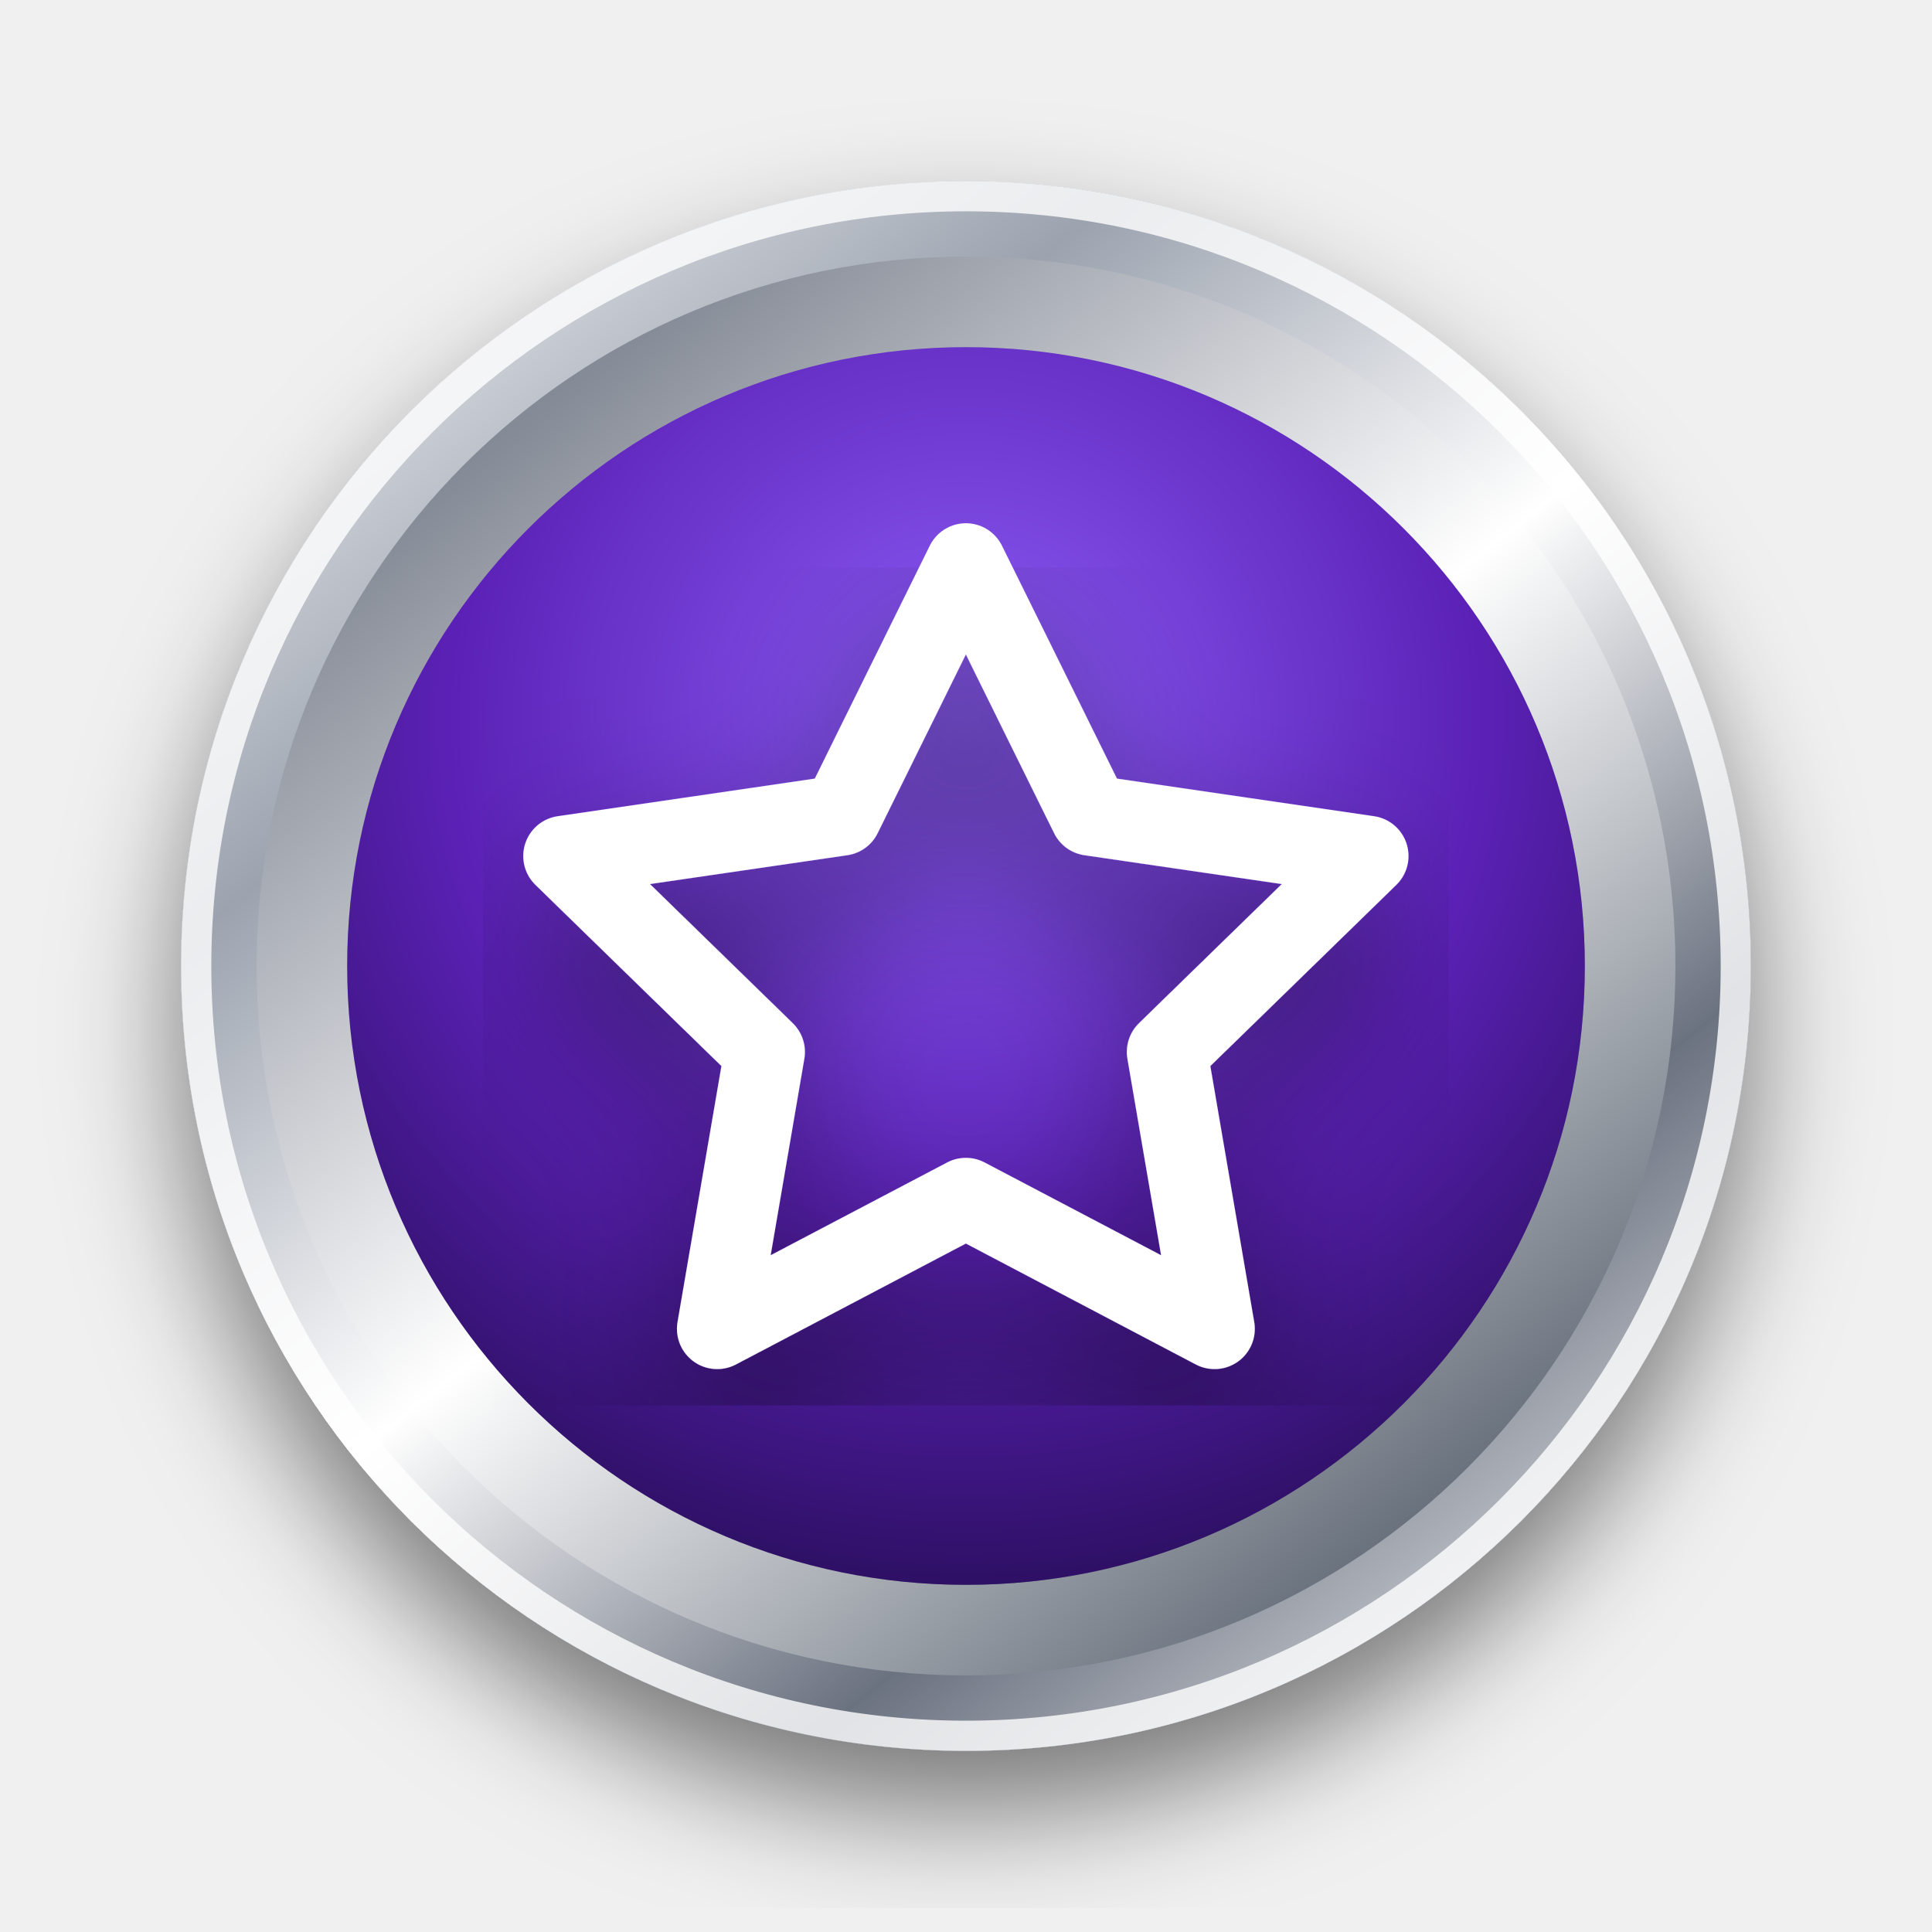
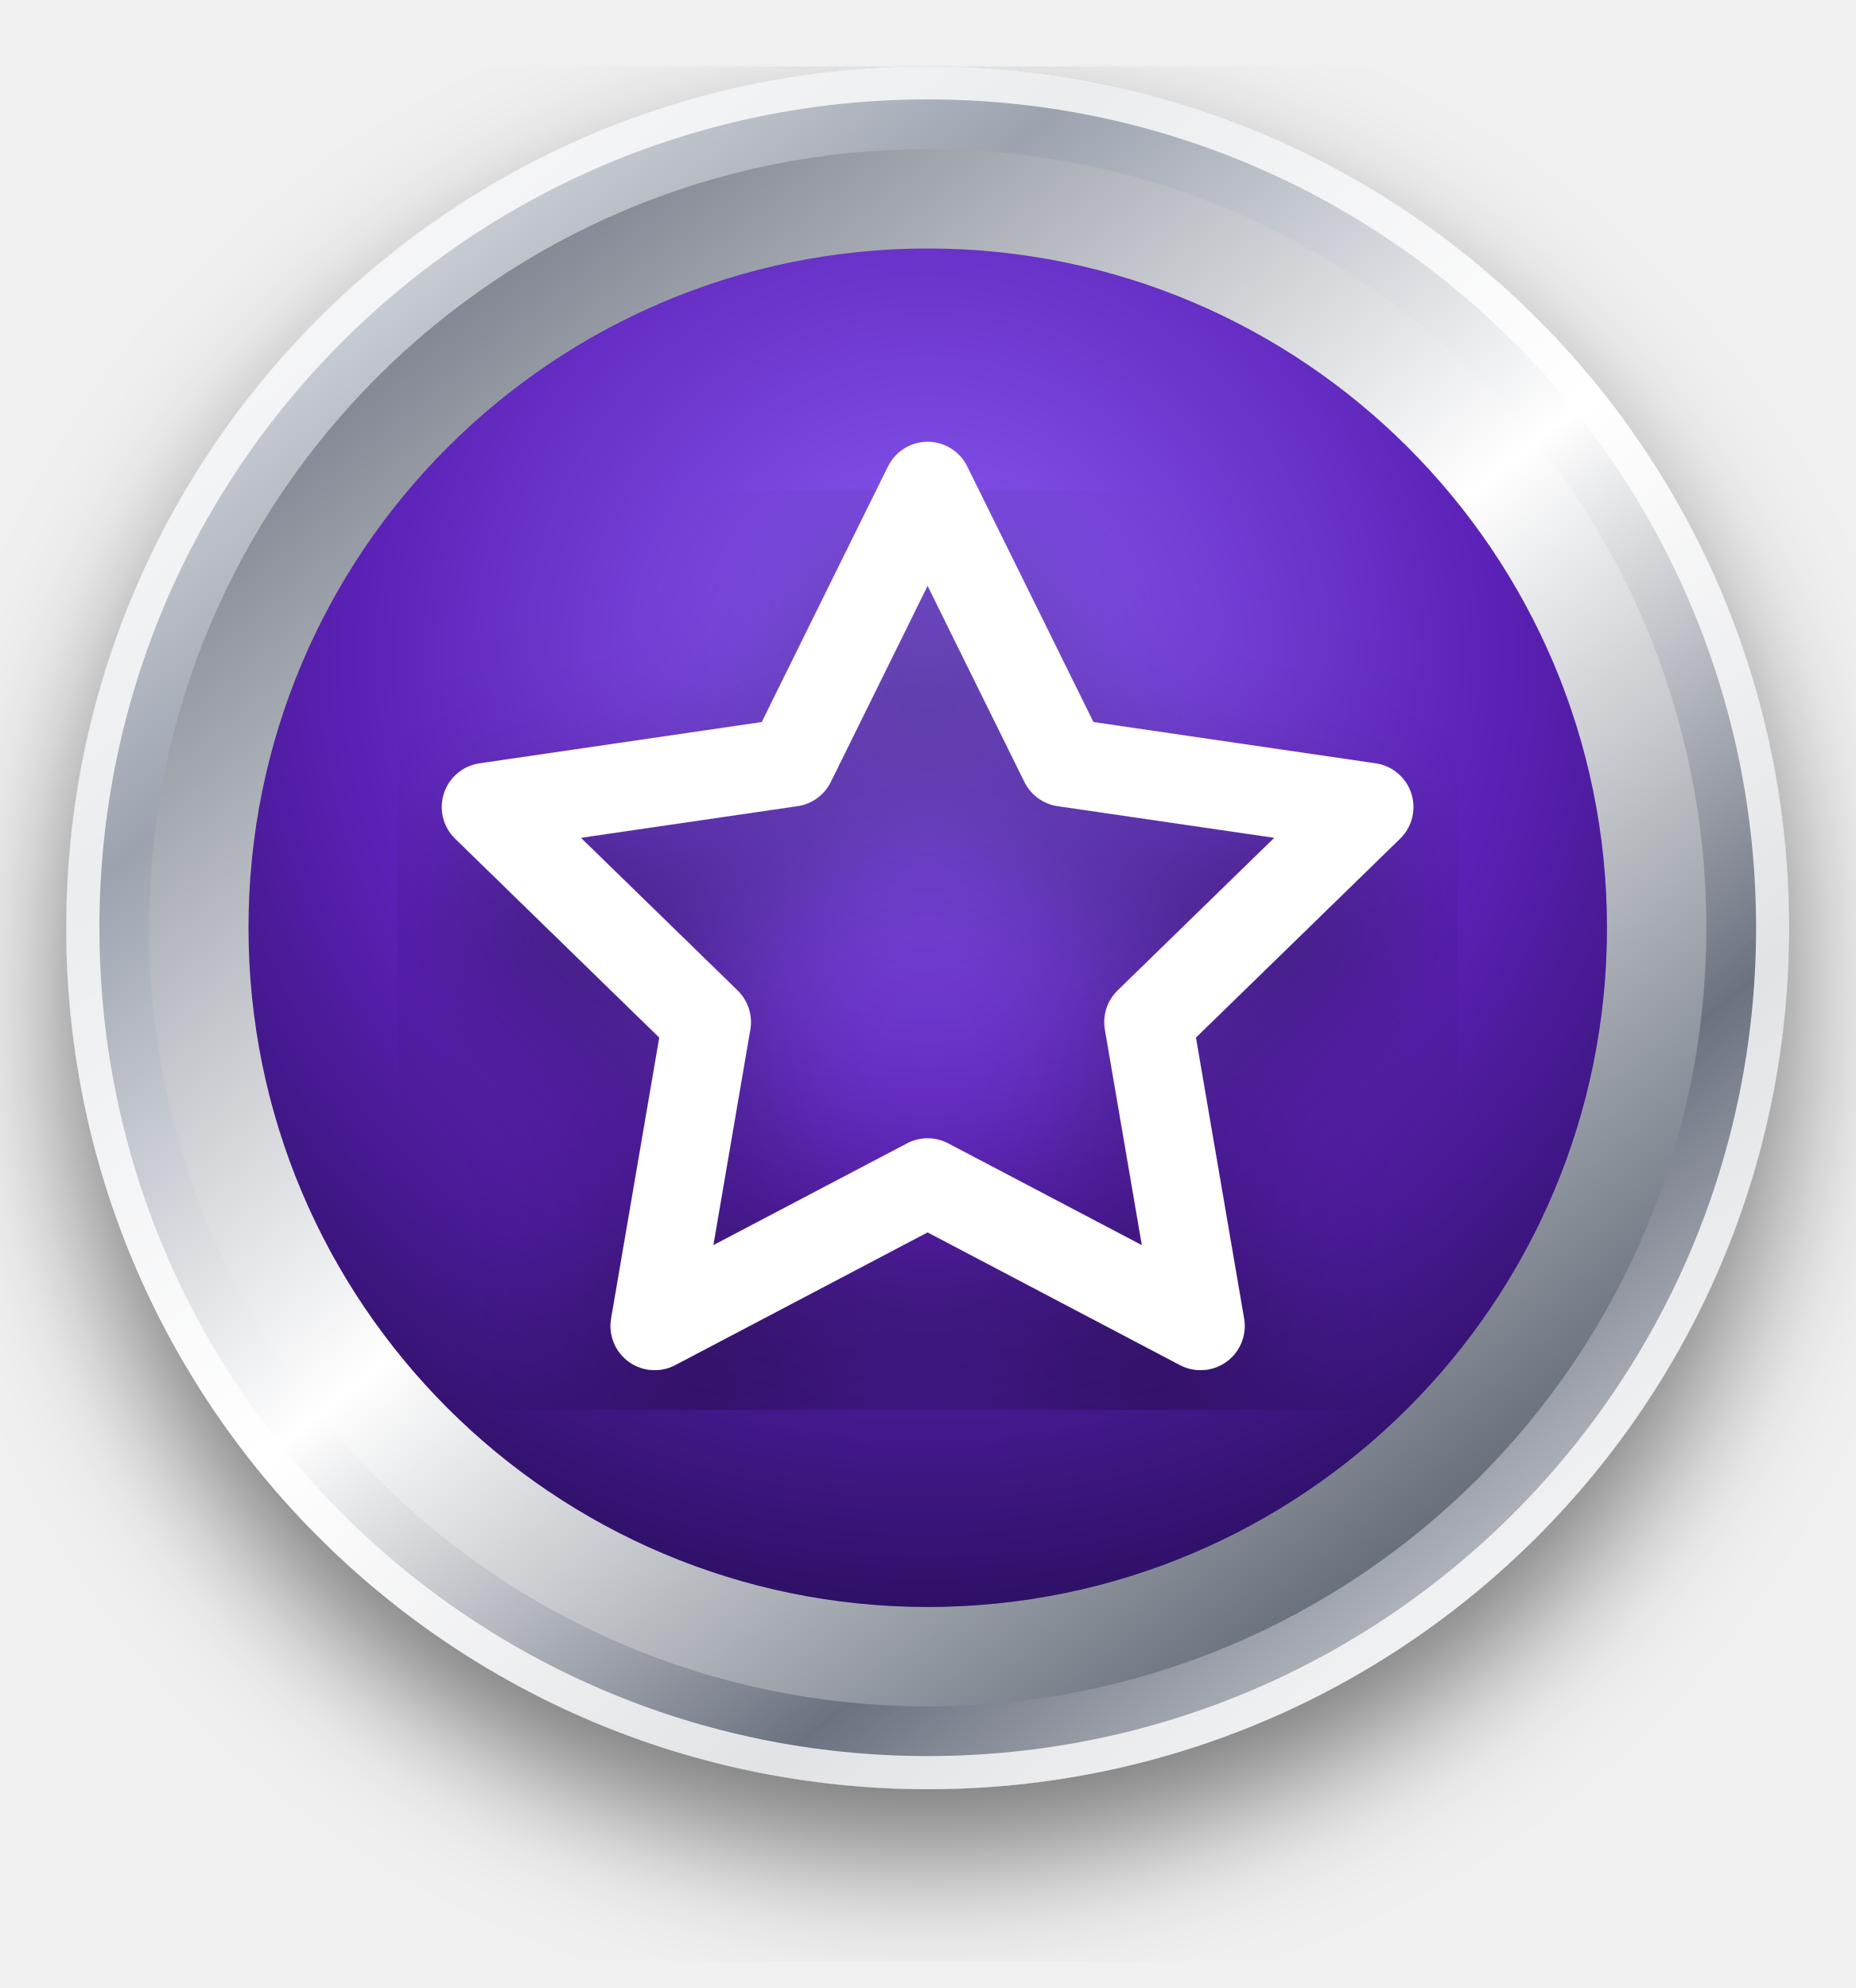
- <svg xmlns="http://www.w3.org/2000/svg" width="100%" height="100%" viewBox="0 0 64 64" fill="none">
+ <svg xmlns="http://www.w3.org/2000/svg" width="100%" height="100%" viewBox="4 4 56 60" fill="none">
  <defs>
    <filter id="drop-shadow" x="-10%" y="-10%" width="120%" height="120%">
      <feDropShadow dx="0" dy="2" stdDeviation="2" flood-color="#000000" flood-opacity="0.5" />
    </filter>
    <linearGradient id="metal-main" x1="10%" y1="0%" x2="90%" y2="100%">
      <stop offset="0%" stop-color="#F3F4F6" />
      <stop offset="25%" stop-color="#9CA3AF" />
      <stop offset="50%" stop-color="#FFFFFF" />
      <stop offset="75%" stop-color="#6B7280" />
      <stop offset="100%" stop-color="#F3F4F6" />
    </linearGradient>
    <linearGradient id="metal-inner" x1="10%" y1="0%" x2="90%" y2="100%">
      <stop offset="0%" stop-color="#6B7280" />
      <stop offset="50%" stop-color="#FFFFFF" />
      <stop offset="100%" stop-color="#4B5563" />
    </linearGradient>
    <radialGradient id="bg-radial" cx="50%" cy="30%" r="70%">
      <stop offset="0%" stop-color="#8B5CF6" />
      <stop offset="60%" stop-color="#5B21B6" />
      <stop offset="100%" stop-color="#2E1065" />
    </radialGradient>
  </defs>
  <circle cx="32" cy="32" r="26" fill="url(#metal-main)" filter="url(#drop-shadow)" />
  <circle cx="32" cy="32" r="25.5" fill="none" stroke="#FFFFFF" stroke-width="1" opacity="0.8" />
  <circle cx="32" cy="32" r="22" fill="none" stroke="url(#metal-inner)" stroke-width="3" />
  <circle cx="32" cy="32" r="20.5" fill="url(#bg-radial)" />
  <g transform="translate(16, 16) scale(1.333)" filter="url(#drop-shadow)">
    <path d="M12 2l3.09 6.26L22 9.27l-5 4.87 1.18 6.88L12 17.77l-6.18 3.25L7 14.14 2 9.27l6.91-1.01L12 2z" fill="none" stroke="#FFFFFF" stroke-width="2" stroke-linecap="round" stroke-linejoin="round" />
  </g>
</svg>
